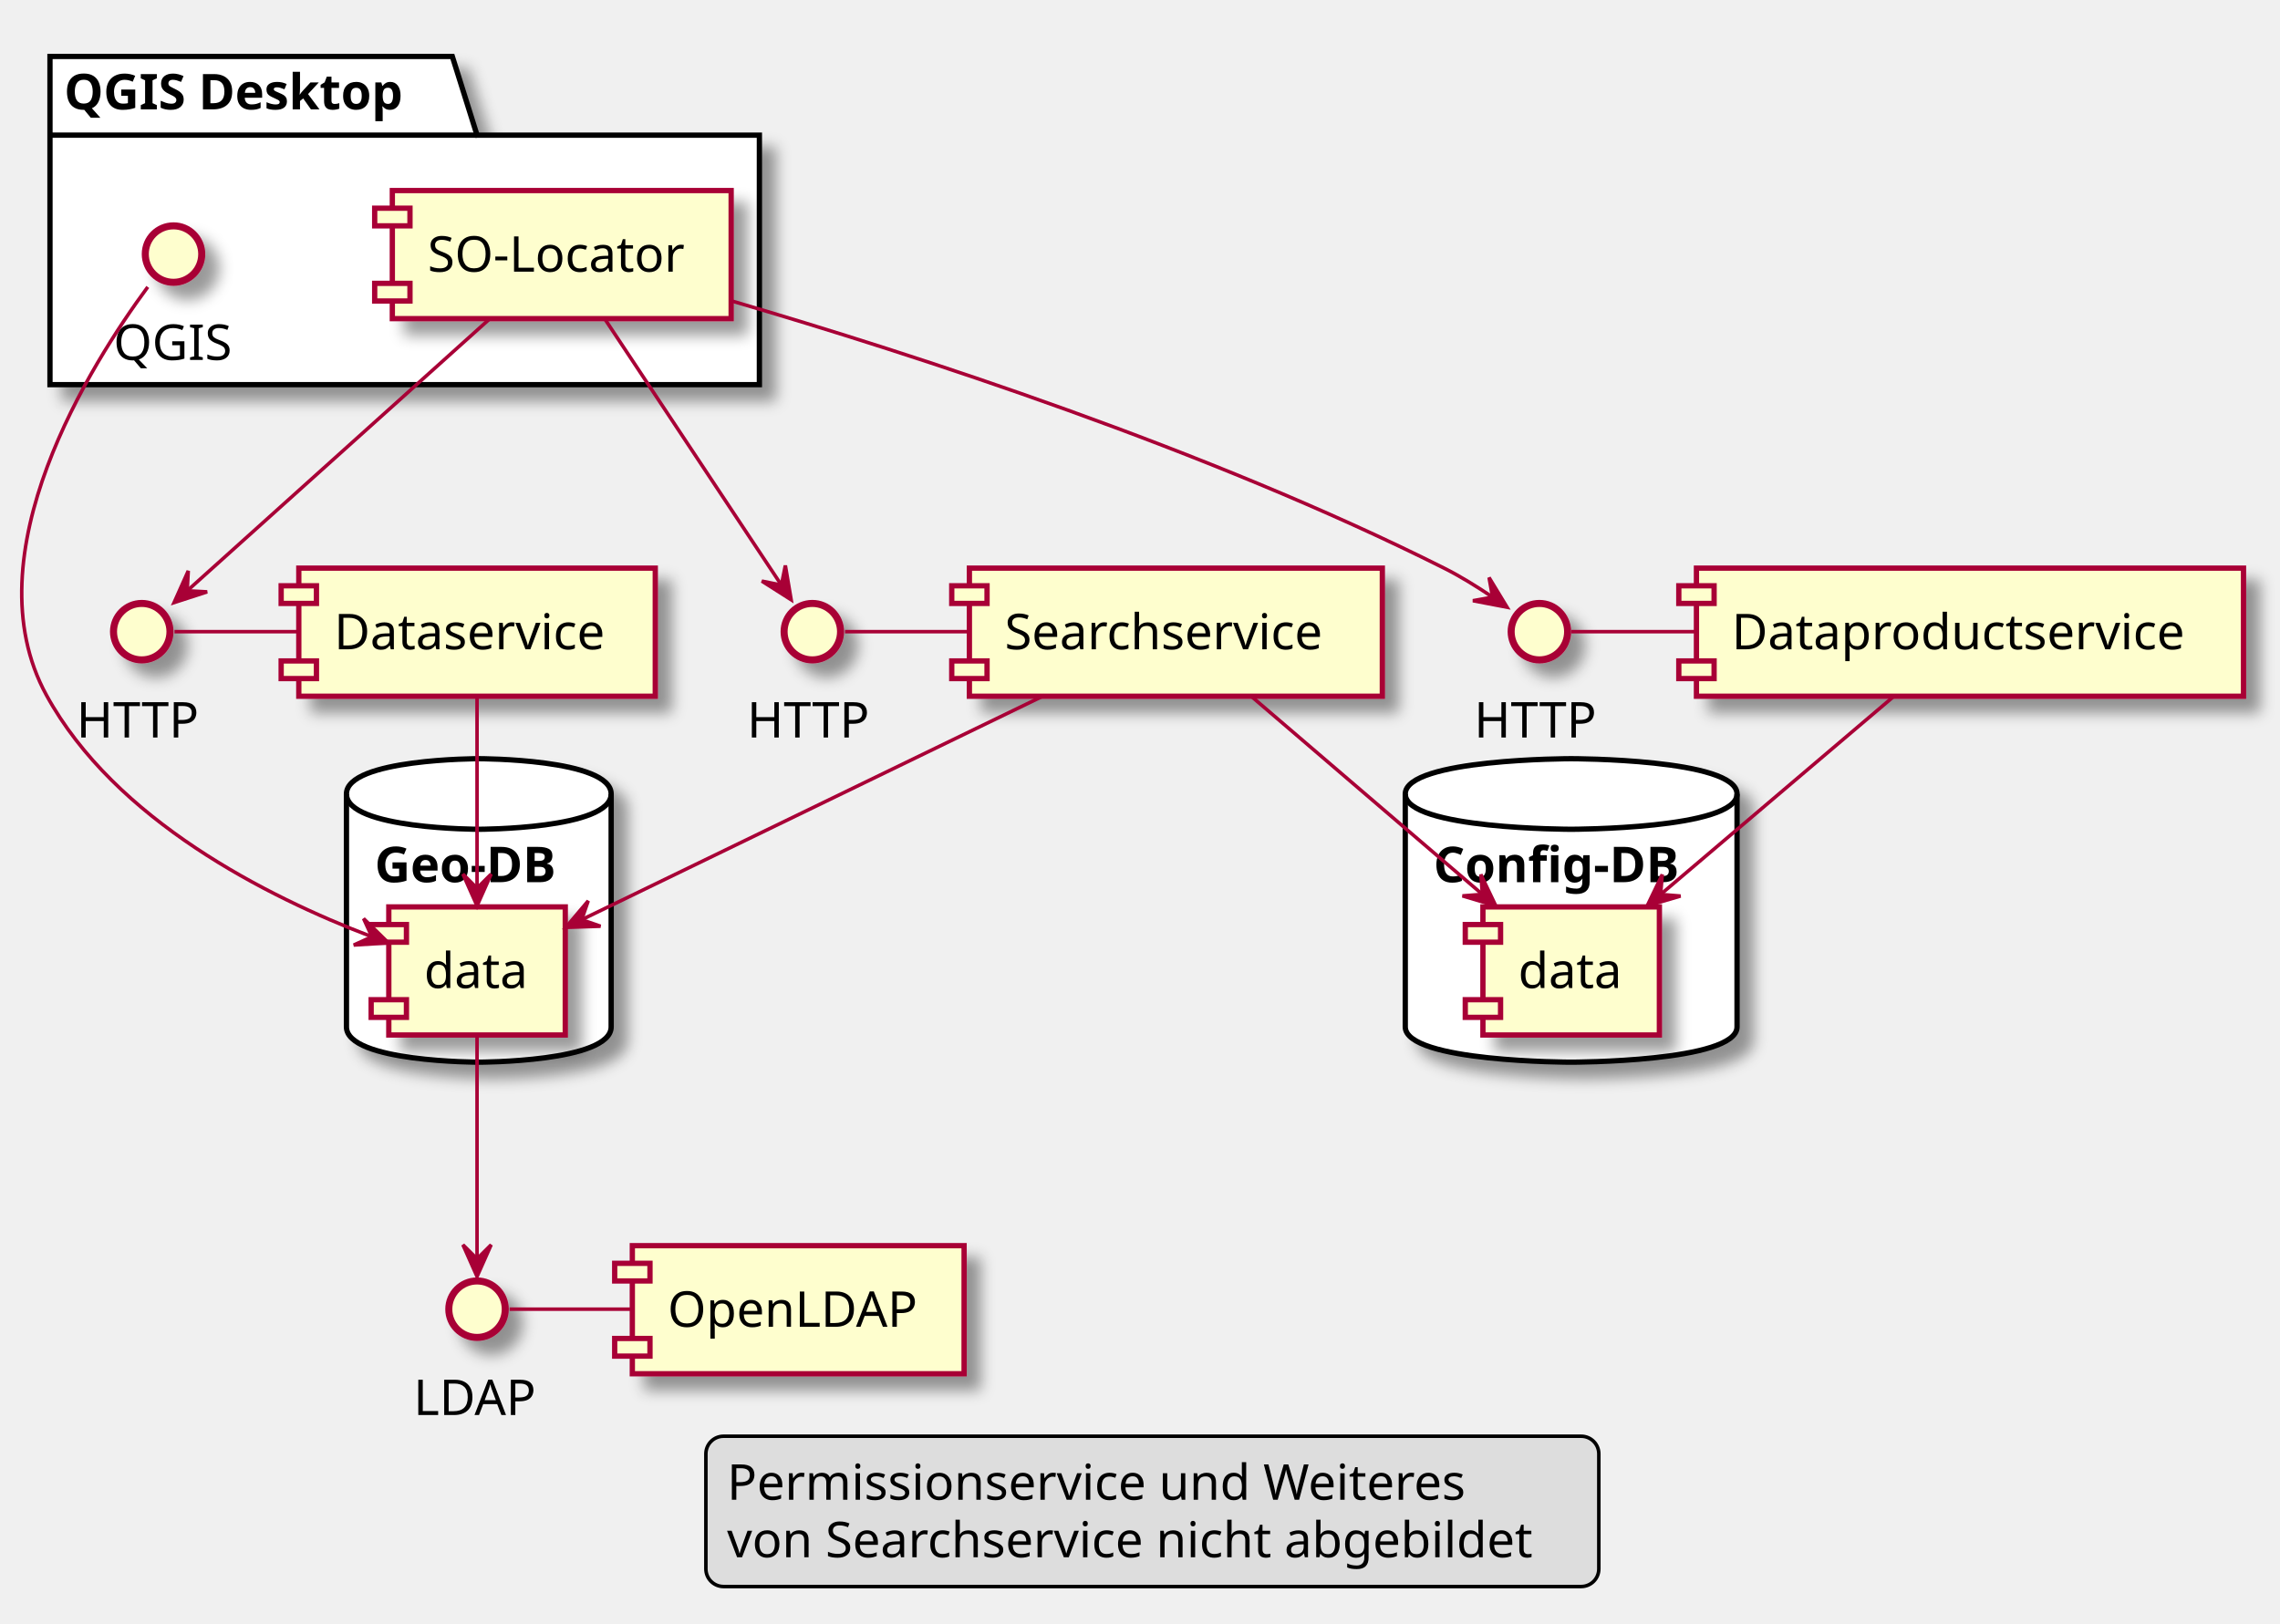
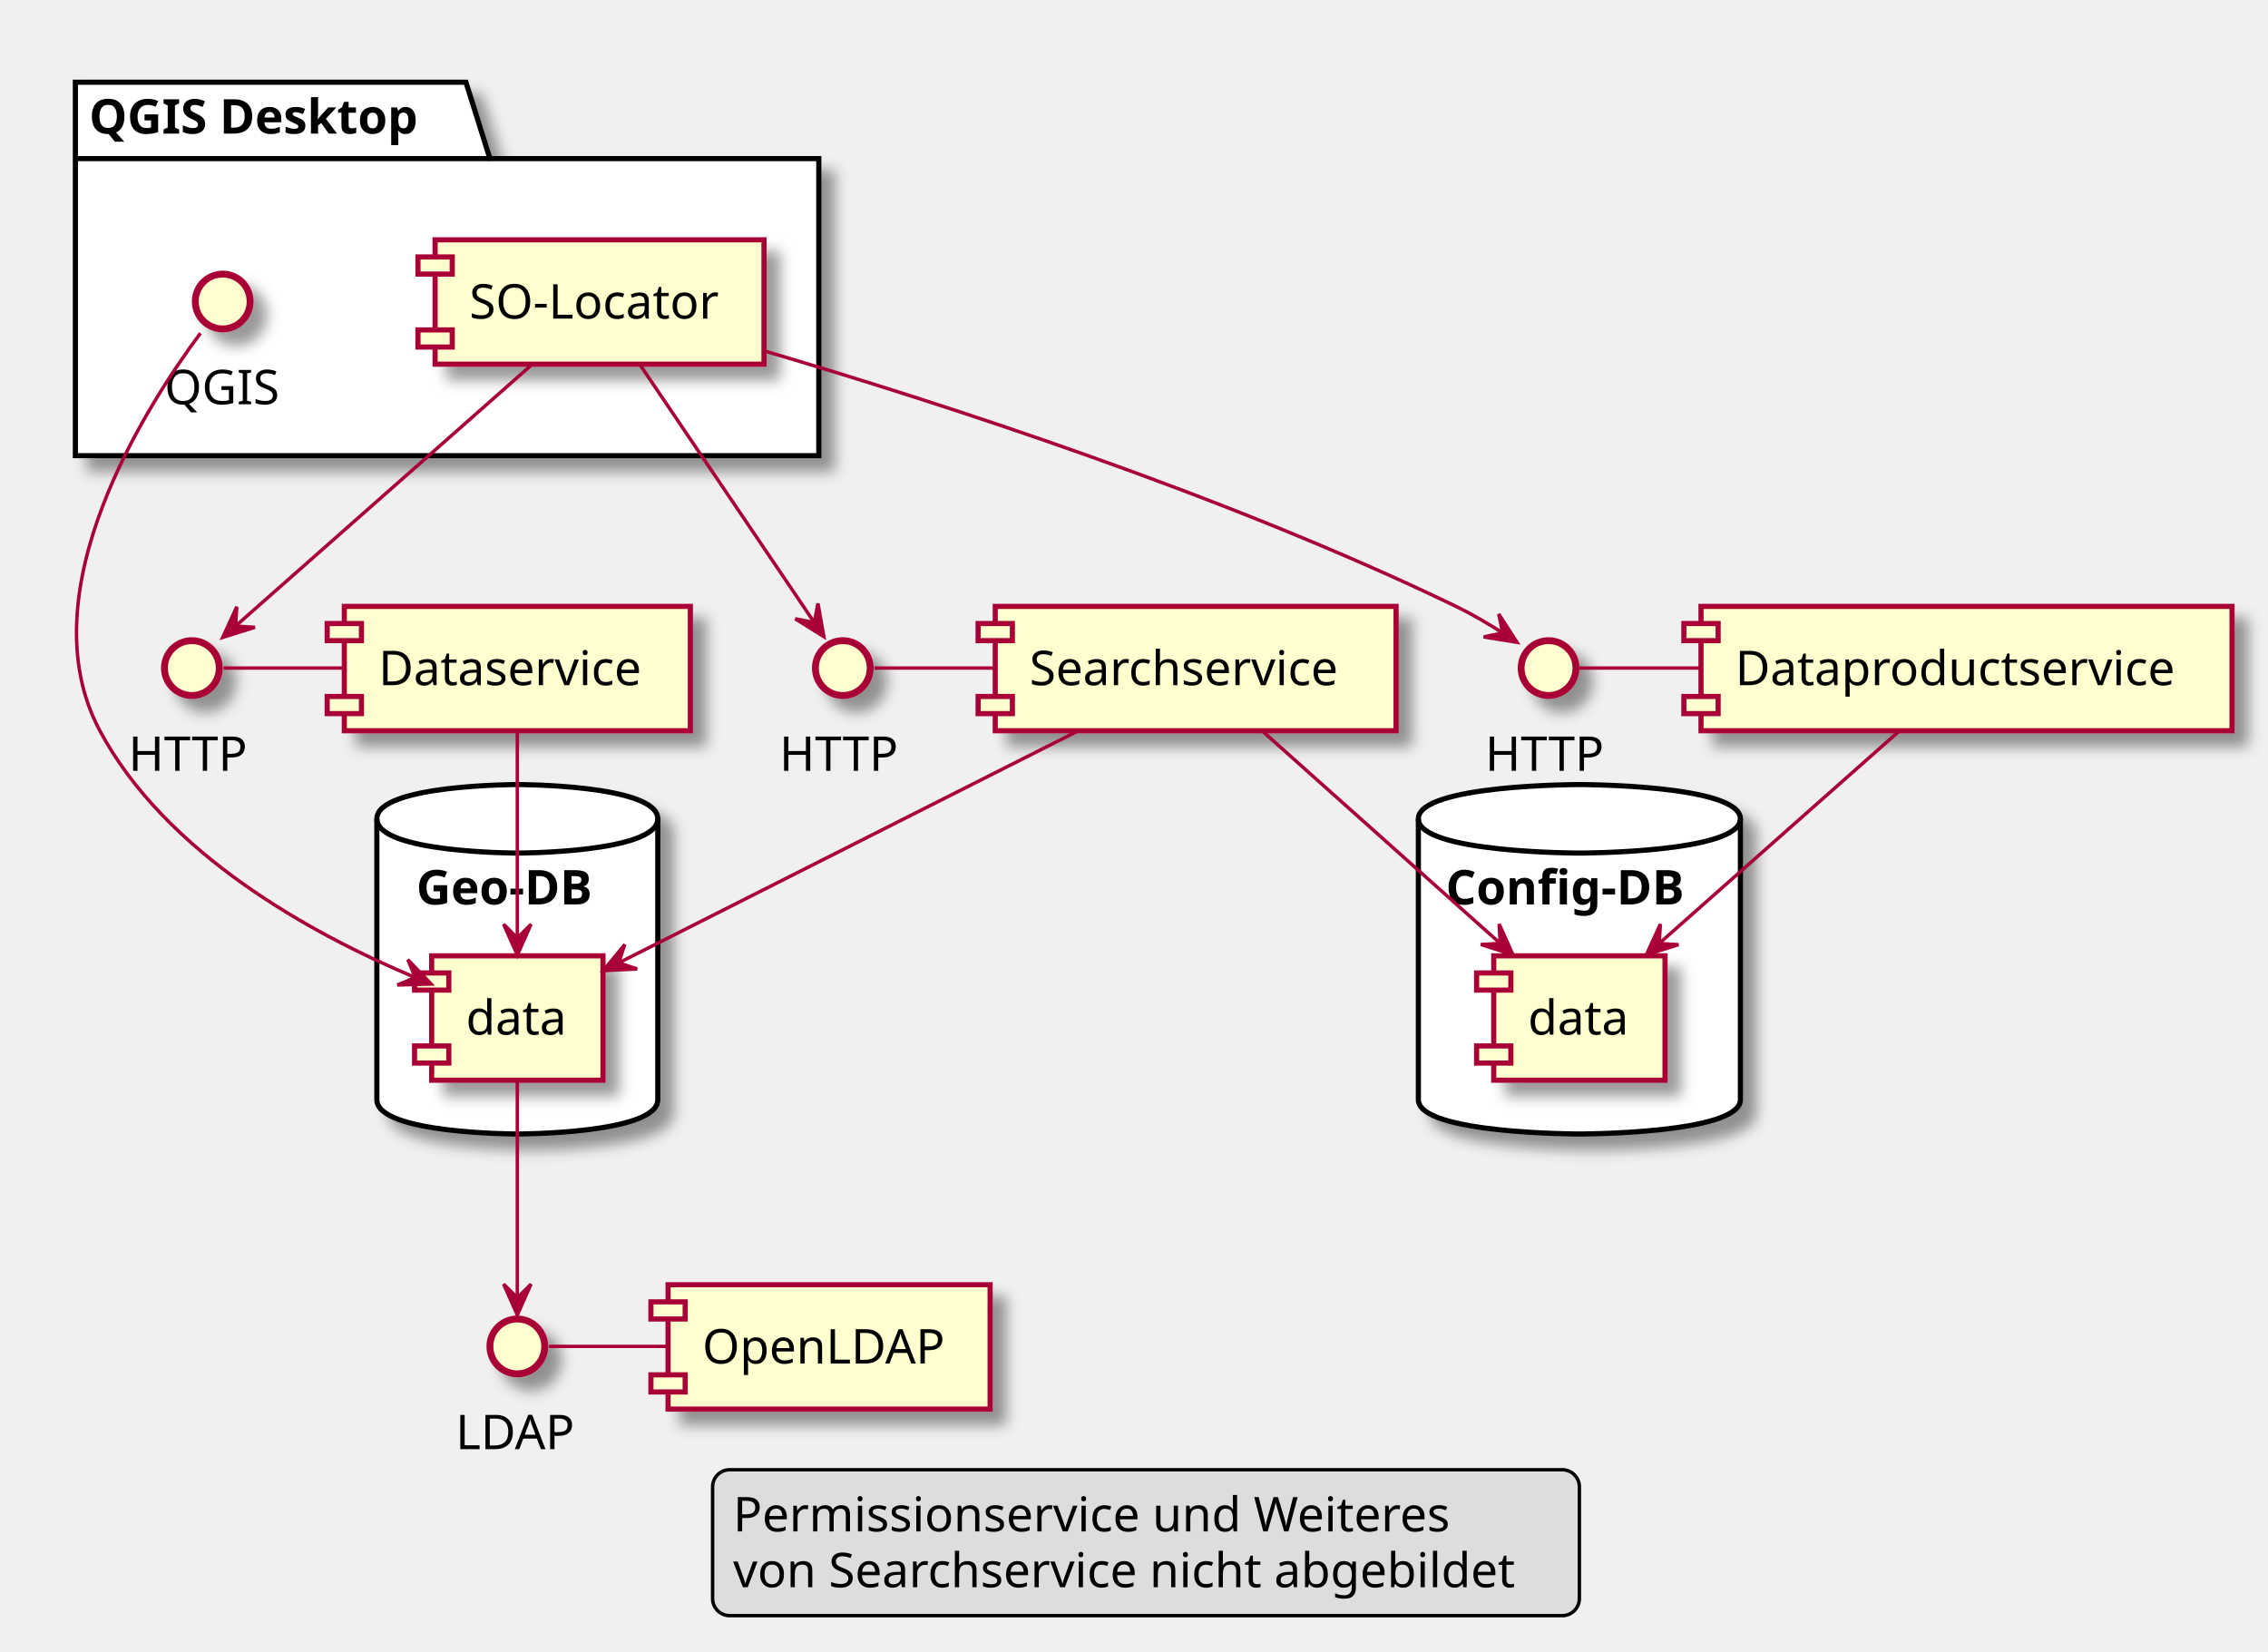
- <svg xmlns="http://www.w3.org/2000/svg" contentScriptType="application/ecmascript" contentStyleType="text/css" height="460px" preserveAspectRatio="none" style="width:646px;height:460px;" version="1.1" viewBox="0 0 646 460" width="646px" zoomAndPan="magnify">
+ <svg xmlns="http://www.w3.org/2000/svg" contentScriptType="application/ecmascript" contentStyleType="text/css" height="482px" preserveAspectRatio="none" style="width:662px;height:482px;" version="1.1" viewBox="0 0 662 482" width="662px" zoomAndPan="magnify">
  <defs>
    <filter height="300%" id="f7fautj5btre7" width="300%" x="-1" y="-1">
      <feGaussianBlur result="blurOut" stdDeviation="2.0" />
      <feColorMatrix in="blurOut" result="blurOut2" type="matrix" values="0 0 0 0 0 0 0 0 0 0 0 0 0 0 0 0 0 0 .4 0" />
      <feOffset dx="4.0" dy="4.0" in="blurOut2" result="blurOut3" />
      <feBlend in="SourceGraphic" in2="blurOut3" mode="normal" />
    </filter>
  </defs>
  <g>
-     <path d="M398.16,225 C398.16,215 445.16,215 445.16,215 C445.16,215 492.16,215 492.16,225 L492.16,291 C492.16,301 445.16,301 445.16,301 C445.16,301 398.16,301 398.16,291 L398.16,225 " fill="#FFFFFF" filter="url(#f7fautj5btre7)" style="stroke: #000000; stroke-width: 1.5;" />
-     <path d="M398.16,225 C398.16,235 445.16,235 445.16,235 C445.16,235 492.16,235 492.16,225 " fill="none" style="stroke: #000000; stroke-width: 1.5;" />
-     <text fill="#000000" font-family="sans-serif" font-size="14" font-weight="bold" lengthAdjust="spacingAndGlyphs" textLength="78" x="406.16" y="249.995">Config-DB</text>
-     <path d="M98.16,225 C98.16,215 135.66,215 135.66,215 C135.66,215 173.16,215 173.16,225 L173.16,291 C173.16,301 135.66,301 135.66,301 C135.66,301 98.16,301 98.16,291 L98.16,225 " fill="#FFFFFF" filter="url(#f7fautj5btre7)" style="stroke: #000000; stroke-width: 1.5;" />
-     <path d="M98.16,225 C98.16,235 135.66,235 135.66,235 C135.66,235 173.16,235 173.16,225 " fill="none" style="stroke: #000000; stroke-width: 1.5;" />
-     <text fill="#000000" font-family="sans-serif" font-size="14" font-weight="bold" lengthAdjust="spacingAndGlyphs" textLength="59" x="106.16" y="249.995">Geo-DB</text>
-     <polygon fill="#FFFFFF" filter="url(#f7fautj5btre7)" points="14.16,16,128.16,16,135.16,38.297,215.16,38.297,215.16,109,14.16,109,14.16,16" style="stroke: #000000; stroke-width: 1.5;" />
-     <line style="stroke: #000000; stroke-width: 1.5;" x1="14.16" x2="135.16" y1="38.297" y2="38.297" />
-     <text fill="#000000" font-family="sans-serif" font-size="14" font-weight="bold" lengthAdjust="spacingAndGlyphs" textLength="108" x="18.16" y="30.995">QGIS Desktop</text>
-     <rect fill="#FEFECE" filter="url(#f7fautj5btre7)" height="36.297" style="stroke: #A80036; stroke-width: 1.5;" width="50" x="420.16" y="257" />
-     <rect fill="#FEFECE" height="5" style="stroke: #A80036; stroke-width: 1.5;" width="10" x="415.16" y="262" />
-     <rect fill="#FEFECE" height="5" style="stroke: #A80036; stroke-width: 1.5;" width="10" x="415.16" y="283.297" />
-     <text fill="#000000" font-family="sans-serif" font-size="14" lengthAdjust="spacingAndGlyphs" textLength="30" x="430.16" y="279.995">data</text>
-     <rect fill="#FEFECE" filter="url(#f7fautj5btre7)" height="36.297" style="stroke: #A80036; stroke-width: 1.5;" width="50" x="110.16" y="257" />
-     <rect fill="#FEFECE" height="5" style="stroke: #A80036; stroke-width: 1.5;" width="10" x="105.16" y="262" />
-     <rect fill="#FEFECE" height="5" style="stroke: #A80036; stroke-width: 1.5;" width="10" x="105.16" y="283.297" />
-     <text fill="#000000" font-family="sans-serif" font-size="14" lengthAdjust="spacingAndGlyphs" textLength="30" x="120.16" y="279.995">data</text>
-     <ellipse cx="49.16" cy="72" fill="#FEFECE" filter="url(#f7fautj5btre7)" rx="8" ry="8" style="stroke: #A80036; stroke-width: 2.0;" />
-     <text fill="#000000" font-family="sans-serif" font-size="14" lengthAdjust="spacingAndGlyphs" textLength="34" x="32.16" y="101.995">QGIS</text>
-     <rect fill="#FEFECE" filter="url(#f7fautj5btre7)" height="36.297" style="stroke: #A80036; stroke-width: 1.5;" width="96" x="111.16" y="54" />
-     <rect fill="#FEFECE" height="5" style="stroke: #A80036; stroke-width: 1.5;" width="10" x="106.16" y="59" />
-     <rect fill="#FEFECE" height="5" style="stroke: #A80036; stroke-width: 1.5;" width="10" x="106.16" y="80.297" />
-     <text fill="#000000" font-family="sans-serif" font-size="14" lengthAdjust="spacingAndGlyphs" textLength="76" x="121.16" y="76.995">SO-Locator</text>
-     <rect fill="#FEFECE" filter="url(#f7fautj5btre7)" height="36.297" style="stroke: #A80036; stroke-width: 1.5;" width="94" x="179.16" y="353" />
-     <rect fill="#FEFECE" height="5" style="stroke: #A80036; stroke-width: 1.5;" width="10" x="174.16" y="358" />
-     <rect fill="#FEFECE" height="5" style="stroke: #A80036; stroke-width: 1.5;" width="10" x="174.16" y="379.297" />
-     <text fill="#000000" font-family="sans-serif" font-size="14" lengthAdjust="spacingAndGlyphs" textLength="74" x="189.16" y="375.995">OpenLDAP</text>
-     <ellipse cx="135.16" cy="371" fill="#FEFECE" filter="url(#f7fautj5btre7)" rx="8" ry="8" style="stroke: #A80036; stroke-width: 2.0;" />
-     <text fill="#000000" font-family="sans-serif" font-size="14" lengthAdjust="spacingAndGlyphs" textLength="36" x="117.16" y="400.995">LDAP</text>
-     <rect fill="#FEFECE" filter="url(#f7fautj5btre7)" height="36.297" style="stroke: #A80036; stroke-width: 1.5;" width="101" x="84.66" y="161" />
-     <rect fill="#FEFECE" height="5" style="stroke: #A80036; stroke-width: 1.5;" width="10" x="79.66" y="166" />
-     <rect fill="#FEFECE" height="5" style="stroke: #A80036; stroke-width: 1.5;" width="10" x="79.66" y="187.297" />
-     <text fill="#000000" font-family="sans-serif" font-size="14" lengthAdjust="spacingAndGlyphs" textLength="81" x="94.66" y="183.995">Dataservice</text>
-     <ellipse cx="40.16" cy="179" fill="#FEFECE" filter="url(#f7fautj5btre7)" rx="8" ry="8" style="stroke: #A80036; stroke-width: 2.0;" />
-     <text fill="#000000" font-family="sans-serif" font-size="14" lengthAdjust="spacingAndGlyphs" textLength="37" x="21.66" y="208.995">HTTP</text>
-     <rect fill="#FEFECE" filter="url(#f7fautj5btre7)" height="36.297" style="stroke: #A80036; stroke-width: 1.5;" width="117" x="274.66" y="161" />
-     <rect fill="#FEFECE" height="5" style="stroke: #A80036; stroke-width: 1.5;" width="10" x="269.66" y="166" />
-     <rect fill="#FEFECE" height="5" style="stroke: #A80036; stroke-width: 1.5;" width="10" x="269.66" y="187.297" />
-     <text fill="#000000" font-family="sans-serif" font-size="14" lengthAdjust="spacingAndGlyphs" textLength="97" x="284.66" y="183.995">Searchservice</text>
-     <ellipse cx="230.16" cy="179" fill="#FEFECE" filter="url(#f7fautj5btre7)" rx="8" ry="8" style="stroke: #A80036; stroke-width: 2.0;" />
-     <text fill="#000000" font-family="sans-serif" font-size="14" lengthAdjust="spacingAndGlyphs" textLength="37" x="211.66" y="208.995">HTTP</text>
-     <rect fill="#FEFECE" filter="url(#f7fautj5btre7)" height="36.297" style="stroke: #A80036; stroke-width: 1.5;" width="155" x="480.66" y="161" />
-     <rect fill="#FEFECE" height="5" style="stroke: #A80036; stroke-width: 1.5;" width="10" x="475.66" y="166" />
-     <rect fill="#FEFECE" height="5" style="stroke: #A80036; stroke-width: 1.5;" width="10" x="475.66" y="187.297" />
-     <text fill="#000000" font-family="sans-serif" font-size="14" lengthAdjust="spacingAndGlyphs" textLength="135" x="490.66" y="183.995">Dataproductservice</text>
-     <ellipse cx="436.16" cy="179" fill="#FEFECE" filter="url(#f7fautj5btre7)" rx="8" ry="8" style="stroke: #A80036; stroke-width: 2.0;" />
-     <text fill="#000000" font-family="sans-serif" font-size="14" lengthAdjust="spacingAndGlyphs" textLength="37" x="417.66" y="208.995">HTTP</text>
-     <path d="M144.402,371 C155.899,371 167.396,371 178.893,371 " fill="none" id="ldi-lda" style="stroke: #A80036; stroke-width: 1.0;" />
-     <path d="M135.16,293.057 C135.16,311.405 135.16,339.472 135.16,356.445 " fill="none" id="data-&gt;ldi" style="stroke: #A80036; stroke-width: 1.0;" />
-     <polygon fill="#A80036" points="135.16,361.746,139.16,352.746,135.16,356.746,131.16,352.746,135.16,361.746" style="stroke: #A80036; stroke-width: 1.0;" />
-     <path d="M49.437,179 C61.157,179 72.877,179 84.597,179 " fill="none" id="dsi-ds" style="stroke: #A80036; stroke-width: 1.0;" />
-     <path d="M135.16,197.057 C135.16,212.513 135.16,234.865 135.16,251.673 " fill="none" id="ds-&gt;data" style="stroke: #A80036; stroke-width: 1.0;" />
-     <polygon fill="#A80036" points="135.16,256.698,139.16,247.698,135.16,251.698,131.16,247.698,135.16,256.698" style="stroke: #A80036; stroke-width: 1.0;" />
-     <path d="M239.413,179 C251.132,179 262.85,179 274.568,179 " fill="none" id="ssi-ss" style="stroke: #A80036; stroke-width: 1.0;" />
-     <path d="M295.917,197.057 C257.965,215.458 199.852,243.634 164.876,260.592 " fill="none" id="ss-&gt;data" style="stroke: #A80036; stroke-width: 1.0;" />
-     <polygon fill="#A80036" points="160.309,262.807,170.152,262.479,164.808,260.625,166.662,255.281,160.309,262.807" style="stroke: #A80036; stroke-width: 1.0;" />
-     <path d="M354.226,197.057 C372.879,213.046 400.143,236.414 419.95,253.392 " fill="none" id="ss-&gt;config" style="stroke: #A80036; stroke-width: 1.0;" />
-     <polygon fill="#A80036" points="423.807,256.698,419.577,247.804,420.011,253.444,414.37,253.877,423.807,256.698" style="stroke: #A80036; stroke-width: 1.0;" />
-     <path d="M445.214,179 C456.979,179 468.745,179 480.51,179 " fill="none" id="dpi-dps" style="stroke: #A80036; stroke-width: 1.0;" />
-     <path d="M536.905,197.057 C518.085,213.046 490.578,236.414 470.594,253.392 " fill="none" id="dps-&gt;config" style="stroke: #A80036; stroke-width: 1.0;" />
-     <polygon fill="#A80036" points="466.703,256.698,476.152,253.919,470.513,253.46,470.972,247.822,466.703,256.698" style="stroke: #A80036; stroke-width: 1.0;" />
-     <path d="M41.87,81.317 C25.985,102.833 -8.642,157.185 13.16,197 C32.563,232.435 75.681,254.119 105.095,265.352 " fill="none" id="qgis-&gt;data" style="stroke: #A80036; stroke-width: 1.0;" />
-     <polygon fill="#A80036" points="110.055,267.197,103.015,260.31,105.369,265.454,100.225,267.808,110.055,267.197" style="stroke: #A80036; stroke-width: 1.0;" />
-     <path d="M171.204,90.151 C185.355,111.478 208.508,146.37 221.178,165.464 " fill="none" id="loc-&gt;ssi" style="stroke: #A80036; stroke-width: 1.0;" />
-     <polygon fill="#A80036" points="224.162,169.961,222.518,160.25,221.397,165.795,215.852,164.673,224.162,169.961" style="stroke: #A80036; stroke-width: 1.0;" />
-     <path d="M207.593,85.37 C259.038,100.451 342.038,127.325 409.16,161 C413.745,163.3 418.485,166.242 422.688,169.077 " fill="none" id="loc-&gt;dpi" style="stroke: #A80036; stroke-width: 1.0;" />
-     <polygon fill="#A80036" points="427.007,172.077,421.897,163.657,422.901,169.225,417.333,170.228,427.007,172.077" style="stroke: #A80036; stroke-width: 1.0;" />
-     <path d="M138.973,90.151 C114.479,112.175 73.897,148.664 53.189,167.285 " fill="none" id="loc-&gt;dsi" style="stroke: #A80036; stroke-width: 1.0;" />
-     <polygon fill="#A80036" points="49.323,170.761,58.69,167.718,53.041,167.418,53.341,161.769,49.323,170.761" style="stroke: #A80036; stroke-width: 1.0;" />
-     <rect fill="#DDDDDD" height="42.594" rx="5" ry="5" style="stroke: #000000; stroke-width: 1.0;" width="253" x="200" y="407" />
-     <text fill="#000000" font-family="sans-serif" font-size="14" lengthAdjust="spacingAndGlyphs" textLength="221" x="206" y="424.995">Permissionservice und Weiteres</text>
-     <text fill="#000000" font-family="sans-serif" font-size="14" lengthAdjust="spacingAndGlyphs" textLength="241" x="206" y="441.292">von Searchservice nicht abgebildet</text>
+     <path d="M414,239 C414,229 461,229 461,229 C461,229 508,229 508,239 L508,321 C508,331 461,331 461,331 C461,331 414,331 414,321 L414,239 " fill="#FFFFFF" filter="url(#f7fautj5btre7)" style="stroke: #000000; stroke-width: 1.5;" />
+     <path d="M414,239 C414,249 461,249 461,249 C461,249 508,249 508,239 " fill="none" style="stroke: #000000; stroke-width: 1.5;" />
+     <text fill="#000000" font-family="sans-serif" font-size="14" font-weight="bold" lengthAdjust="spacingAndGlyphs" textLength="78" x="422" y="263.995">Config-DB</text>
+     <path d="M110,239 C110,229 151,229 151,229 C151,229 192,229 192,239 L192,321 C192,331 151,331 151,331 C151,331 110,331 110,321 L110,239 " fill="#FFFFFF" filter="url(#f7fautj5btre7)" style="stroke: #000000; stroke-width: 1.5;" />
+     <path d="M110,239 C110,249 151,249 151,249 C151,249 192,249 192,239 " fill="none" style="stroke: #000000; stroke-width: 1.5;" />
+     <text fill="#000000" font-family="sans-serif" font-size="14" font-weight="bold" lengthAdjust="spacingAndGlyphs" textLength="59" x="121.5" y="263.995">Geo-DB</text>
+     <polygon fill="#FFFFFF" filter="url(#f7fautj5btre7)" points="22,24,136,24,143,46.297,239,46.297,239,133,22,133,22,24" style="stroke: #000000; stroke-width: 1.5;" />
+     <line style="stroke: #000000; stroke-width: 1.5;" x1="22" x2="143" y1="46.297" y2="46.297" />
+     <text fill="#000000" font-family="sans-serif" font-size="14" font-weight="bold" lengthAdjust="spacingAndGlyphs" textLength="108" x="26" y="38.995">QGIS Desktop</text>
+     <rect fill="#FEFECE" filter="url(#f7fautj5btre7)" height="36.297" style="stroke: #A80036; stroke-width: 1.5;" width="50" x="436" y="279" />
+     <rect fill="#FEFECE" height="5" style="stroke: #A80036; stroke-width: 1.5;" width="10" x="431" y="284" />
+     <rect fill="#FEFECE" height="5" style="stroke: #A80036; stroke-width: 1.5;" width="10" x="431" y="305.297" />
+     <text fill="#000000" font-family="sans-serif" font-size="14" lengthAdjust="spacingAndGlyphs" textLength="30" x="446" y="301.995">data</text>
+     <rect fill="#FEFECE" filter="url(#f7fautj5btre7)" height="36.297" style="stroke: #A80036; stroke-width: 1.5;" width="50" x="126" y="279" />
+     <rect fill="#FEFECE" height="5" style="stroke: #A80036; stroke-width: 1.5;" width="10" x="121" y="284" />
+     <rect fill="#FEFECE" height="5" style="stroke: #A80036; stroke-width: 1.5;" width="10" x="121" y="305.297" />
+     <text fill="#000000" font-family="sans-serif" font-size="14" lengthAdjust="spacingAndGlyphs" textLength="30" x="136" y="301.995">data</text>
+     <ellipse cx="65" cy="88" fill="#FEFECE" filter="url(#f7fautj5btre7)" rx="8" ry="8" style="stroke: #A80036; stroke-width: 2.0;" />
+     <text fill="#000000" font-family="sans-serif" font-size="14" lengthAdjust="spacingAndGlyphs" textLength="34" x="48" y="117.995">QGIS</text>
+     <rect fill="#FEFECE" filter="url(#f7fautj5btre7)" height="36.297" style="stroke: #A80036; stroke-width: 1.5;" width="96" x="127" y="70" />
+     <rect fill="#FEFECE" height="5" style="stroke: #A80036; stroke-width: 1.5;" width="10" x="122" y="75" />
+     <rect fill="#FEFECE" height="5" style="stroke: #A80036; stroke-width: 1.5;" width="10" x="122" y="96.297" />
+     <text fill="#000000" font-family="sans-serif" font-size="14" lengthAdjust="spacingAndGlyphs" textLength="76" x="137" y="92.995">SO-Locator</text>
+     <rect fill="#FEFECE" filter="url(#f7fautj5btre7)" height="36.297" style="stroke: #A80036; stroke-width: 1.5;" width="94" x="195" y="375" />
+     <rect fill="#FEFECE" height="5" style="stroke: #A80036; stroke-width: 1.5;" width="10" x="190" y="380" />
+     <rect fill="#FEFECE" height="5" style="stroke: #A80036; stroke-width: 1.5;" width="10" x="190" y="401.297" />
+     <text fill="#000000" font-family="sans-serif" font-size="14" lengthAdjust="spacingAndGlyphs" textLength="74" x="205" y="397.995">OpenLDAP</text>
+     <ellipse cx="151" cy="393" fill="#FEFECE" filter="url(#f7fautj5btre7)" rx="8" ry="8" style="stroke: #A80036; stroke-width: 2.0;" />
+     <text fill="#000000" font-family="sans-serif" font-size="14" lengthAdjust="spacingAndGlyphs" textLength="36" x="133" y="422.995">LDAP</text>
+     <rect fill="#FEFECE" filter="url(#f7fautj5btre7)" height="36.297" style="stroke: #A80036; stroke-width: 1.5;" width="101" x="100.5" y="177" />
+     <rect fill="#FEFECE" height="5" style="stroke: #A80036; stroke-width: 1.5;" width="10" x="95.5" y="182" />
+     <rect fill="#FEFECE" height="5" style="stroke: #A80036; stroke-width: 1.5;" width="10" x="95.5" y="203.297" />
+     <text fill="#000000" font-family="sans-serif" font-size="14" lengthAdjust="spacingAndGlyphs" textLength="81" x="110.5" y="199.995">Dataservice</text>
+     <ellipse cx="56" cy="195" fill="#FEFECE" filter="url(#f7fautj5btre7)" rx="8" ry="8" style="stroke: #A80036; stroke-width: 2.0;" />
+     <text fill="#000000" font-family="sans-serif" font-size="14" lengthAdjust="spacingAndGlyphs" textLength="37" x="37.5" y="224.995">HTTP</text>
+     <rect fill="#FEFECE" filter="url(#f7fautj5btre7)" height="36.297" style="stroke: #A80036; stroke-width: 1.5;" width="117" x="290.5" y="177" />
+     <rect fill="#FEFECE" height="5" style="stroke: #A80036; stroke-width: 1.5;" width="10" x="285.5" y="182" />
+     <rect fill="#FEFECE" height="5" style="stroke: #A80036; stroke-width: 1.5;" width="10" x="285.5" y="203.297" />
+     <text fill="#000000" font-family="sans-serif" font-size="14" lengthAdjust="spacingAndGlyphs" textLength="97" x="300.5" y="199.995">Searchservice</text>
+     <ellipse cx="246" cy="195" fill="#FEFECE" filter="url(#f7fautj5btre7)" rx="8" ry="8" style="stroke: #A80036; stroke-width: 2.0;" />
+     <text fill="#000000" font-family="sans-serif" font-size="14" lengthAdjust="spacingAndGlyphs" textLength="37" x="227.5" y="224.995">HTTP</text>
+     <rect fill="#FEFECE" filter="url(#f7fautj5btre7)" height="36.297" style="stroke: #A80036; stroke-width: 1.5;" width="155" x="496.5" y="177" />
+     <rect fill="#FEFECE" height="5" style="stroke: #A80036; stroke-width: 1.5;" width="10" x="491.5" y="182" />
+     <rect fill="#FEFECE" height="5" style="stroke: #A80036; stroke-width: 1.5;" width="10" x="491.5" y="203.297" />
+     <text fill="#000000" font-family="sans-serif" font-size="14" lengthAdjust="spacingAndGlyphs" textLength="135" x="506.5" y="199.995">Dataproductservice</text>
+     <ellipse cx="452" cy="195" fill="#FEFECE" filter="url(#f7fautj5btre7)" rx="8" ry="8" style="stroke: #A80036; stroke-width: 2.0;" />
+     <text fill="#000000" font-family="sans-serif" font-size="14" lengthAdjust="spacingAndGlyphs" textLength="37" x="433.5" y="224.995">HTTP</text>
+     <path d="M160.242,393 C171.739,393 183.237,393 194.734,393 " fill="none" id="ldi-lda" style="stroke: #A80036; stroke-width: 1.0;" />
+     <path d="M151,315.241 C151,333.527 151,362.022 151,378.665 " fill="none" id="data-&gt;ldi" style="stroke: #A80036; stroke-width: 1.0;" />
+     <polygon fill="#A80036" points="151,383.823,155,374.823,151,378.823,147,374.823,151,383.823" style="stroke: #A80036; stroke-width: 1.0;" />
+     <path d="M65.277,195 C76.997,195 88.717,195 100.437,195 " fill="none" id="dsi-ds" style="stroke: #A80036; stroke-width: 1.0;" />
+     <path d="M151,213.419 C151,230.052 151,255.207 151,273.382 " fill="none" id="ds-&gt;data" style="stroke: #A80036; stroke-width: 1.0;" />
+     <polygon fill="#A80036" points="151,278.781,155,269.781,151,273.781,147,269.781,151,278.781" style="stroke: #A80036; stroke-width: 1.0;" />
+     <path d="M255.254,195 C266.972,195 278.69,195 290.409,195 " fill="none" id="ssi-ss" style="stroke: #A80036; stroke-width: 1.0;" />
+     <path d="M314.963,213.191 C277.186,232.27 216.814,262.76 180.825,280.937 " fill="none" id="ss-&gt;data" style="stroke: #A80036; stroke-width: 1.0;" />
+     <polygon fill="#A80036" points="176.129,283.308,185.966,282.823,180.593,281.055,182.361,275.681,176.129,283.308" style="stroke: #A80036; stroke-width: 1.0;" />
+     <path d="M368.253,213.191 C387.566,230.434 417.317,256.998 437.893,275.368 " fill="none" id="ss-&gt;config" style="stroke: #A80036; stroke-width: 1.0;" />
+     <polygon fill="#A80036" points="441.623,278.699,437.575,269.721,437.894,275.368,432.246,275.687,441.623,278.699" style="stroke: #A80036; stroke-width: 1.0;" />
+     <path d="M461.055,195 C472.82,195 484.585,195 496.35,195 " fill="none" id="dpi-dps" style="stroke: #A80036; stroke-width: 1.0;" />
+     <path d="M554.575,213.191 C535.09,230.434 505.073,256.998 484.314,275.368 " fill="none" id="dps-&gt;config" style="stroke: #A80036; stroke-width: 1.0;" />
+     <polygon fill="#A80036" points="480.55,278.699,489.941,275.731,484.295,275.386,484.64,269.74,480.55,278.699" style="stroke: #A80036; stroke-width: 1.0;" />
+     <path d="M58.5,97.267 C43.171,117.838 7.612,172.58 29,213 C48.255,249.388 91.411,272.798 120.873,285.185 " fill="none" id="qgis-&gt;data" style="stroke: #A80036; stroke-width: 1.0;" />
+     <polygon fill="#A80036" points="125.842,287.225,119.035,280.107,121.216,285.327,115.997,287.508,125.842,287.225" style="stroke: #A80036; stroke-width: 1.0;" />
+     <path d="M186.724,106.339 C201.03,127.495 224.87,162.751 237.517,181.455 " fill="none" id="loc-&gt;ssi" style="stroke: #A80036; stroke-width: 1.0;" />
+     <polygon fill="#A80036" points="240.479,185.835,238.751,176.139,237.678,181.693,232.124,180.62,240.479,185.835" style="stroke: #A80036; stroke-width: 1.0;" />
+     <path d="M223.272,102.482 C274.583,117.612 357.471,144.364 425,177 C429.542,179.195 434.269,181.979 438.474,184.656 " fill="none" id="loc-&gt;dpi" style="stroke: #A80036; stroke-width: 1.0;" />
+     <polygon fill="#A80036" points="442.8,187.486,437.458,179.212,438.616,184.749,433.079,185.907,442.8,187.486" style="stroke: #A80036; stroke-width: 1.0;" />
+     <path d="M155.616,106.104 C131.165,127.678 89.798,164.178 68.902,182.616 " fill="none" id="loc-&gt;dsi" style="stroke: #A80036; stroke-width: 1.0;" />
+     <polygon fill="#A80036" points="65.007,186.053,74.402,183.099,68.756,182.745,69.11,177.1,65.007,186.053" style="stroke: #A80036; stroke-width: 1.0;" />
+     <rect fill="#DDDDDD" height="42.594" rx="5" ry="5" style="stroke: #000000; stroke-width: 1.0;" width="253" x="208" y="429" />
+     <text fill="#000000" font-family="sans-serif" font-size="14" lengthAdjust="spacingAndGlyphs" textLength="221" x="214" y="446.995">Permissionservice und Weiteres</text>
+     <text fill="#000000" font-family="sans-serif" font-size="14" lengthAdjust="spacingAndGlyphs" textLength="241" x="214" y="463.292">von Searchservice nicht abgebildet</text>
  </g>
</svg>
